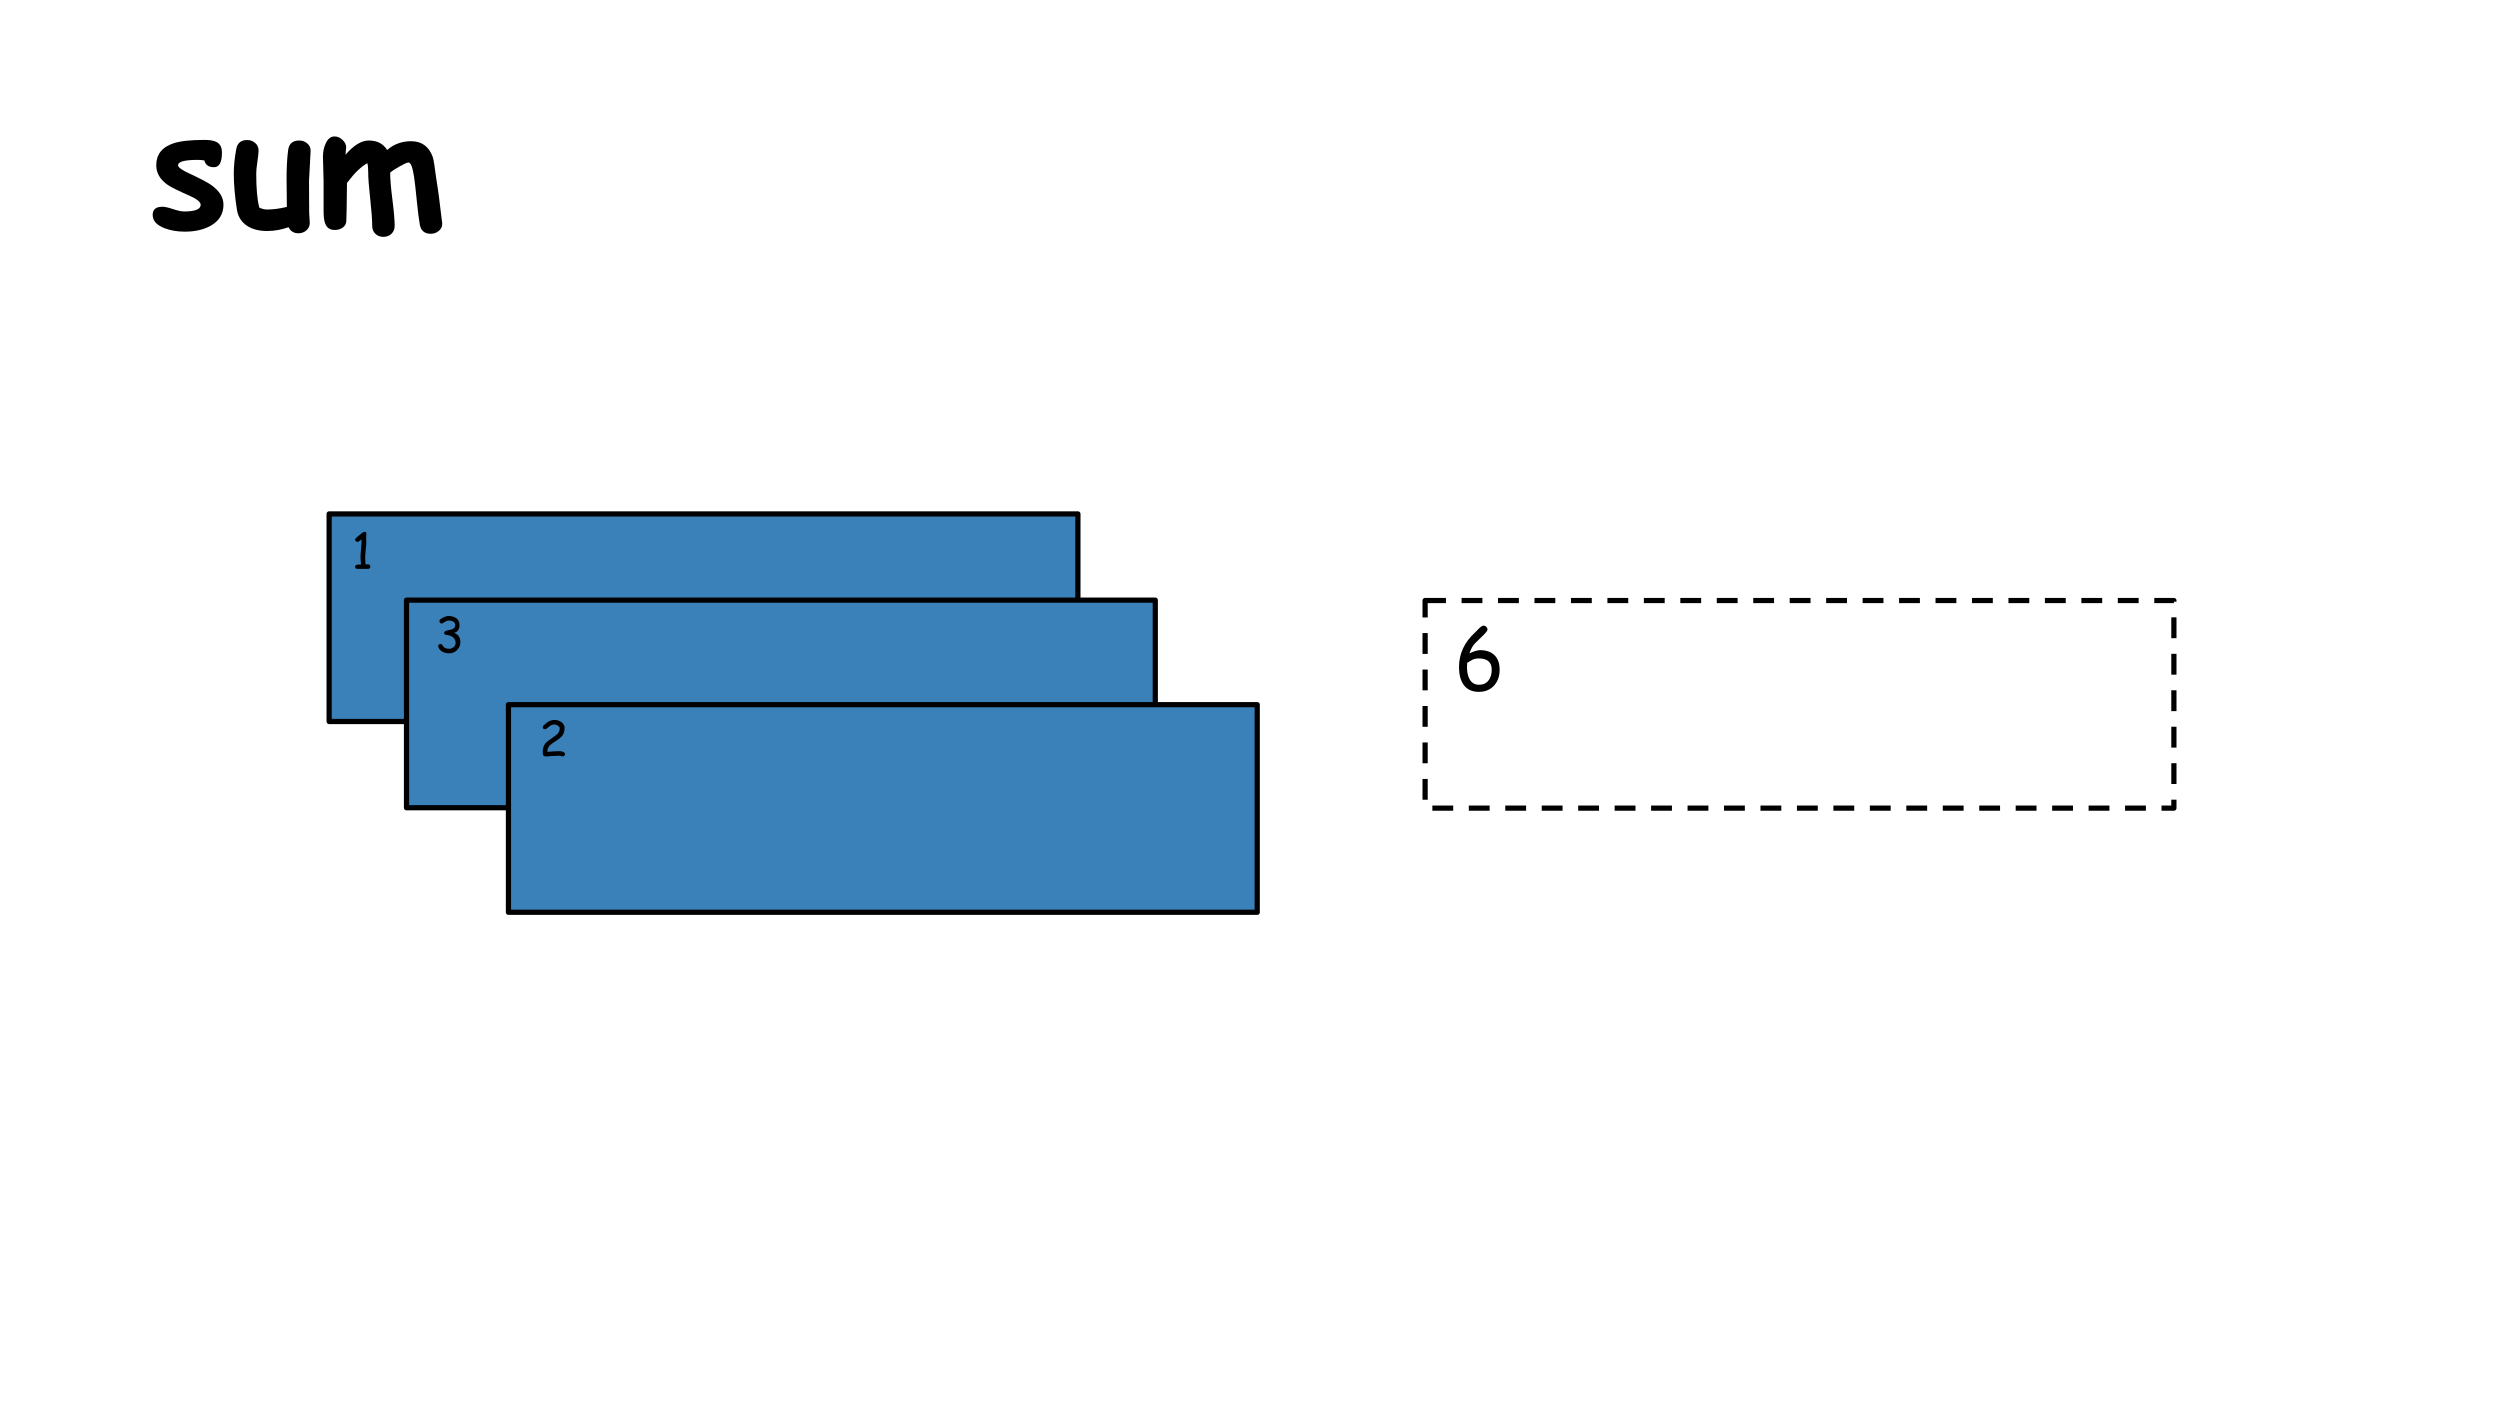
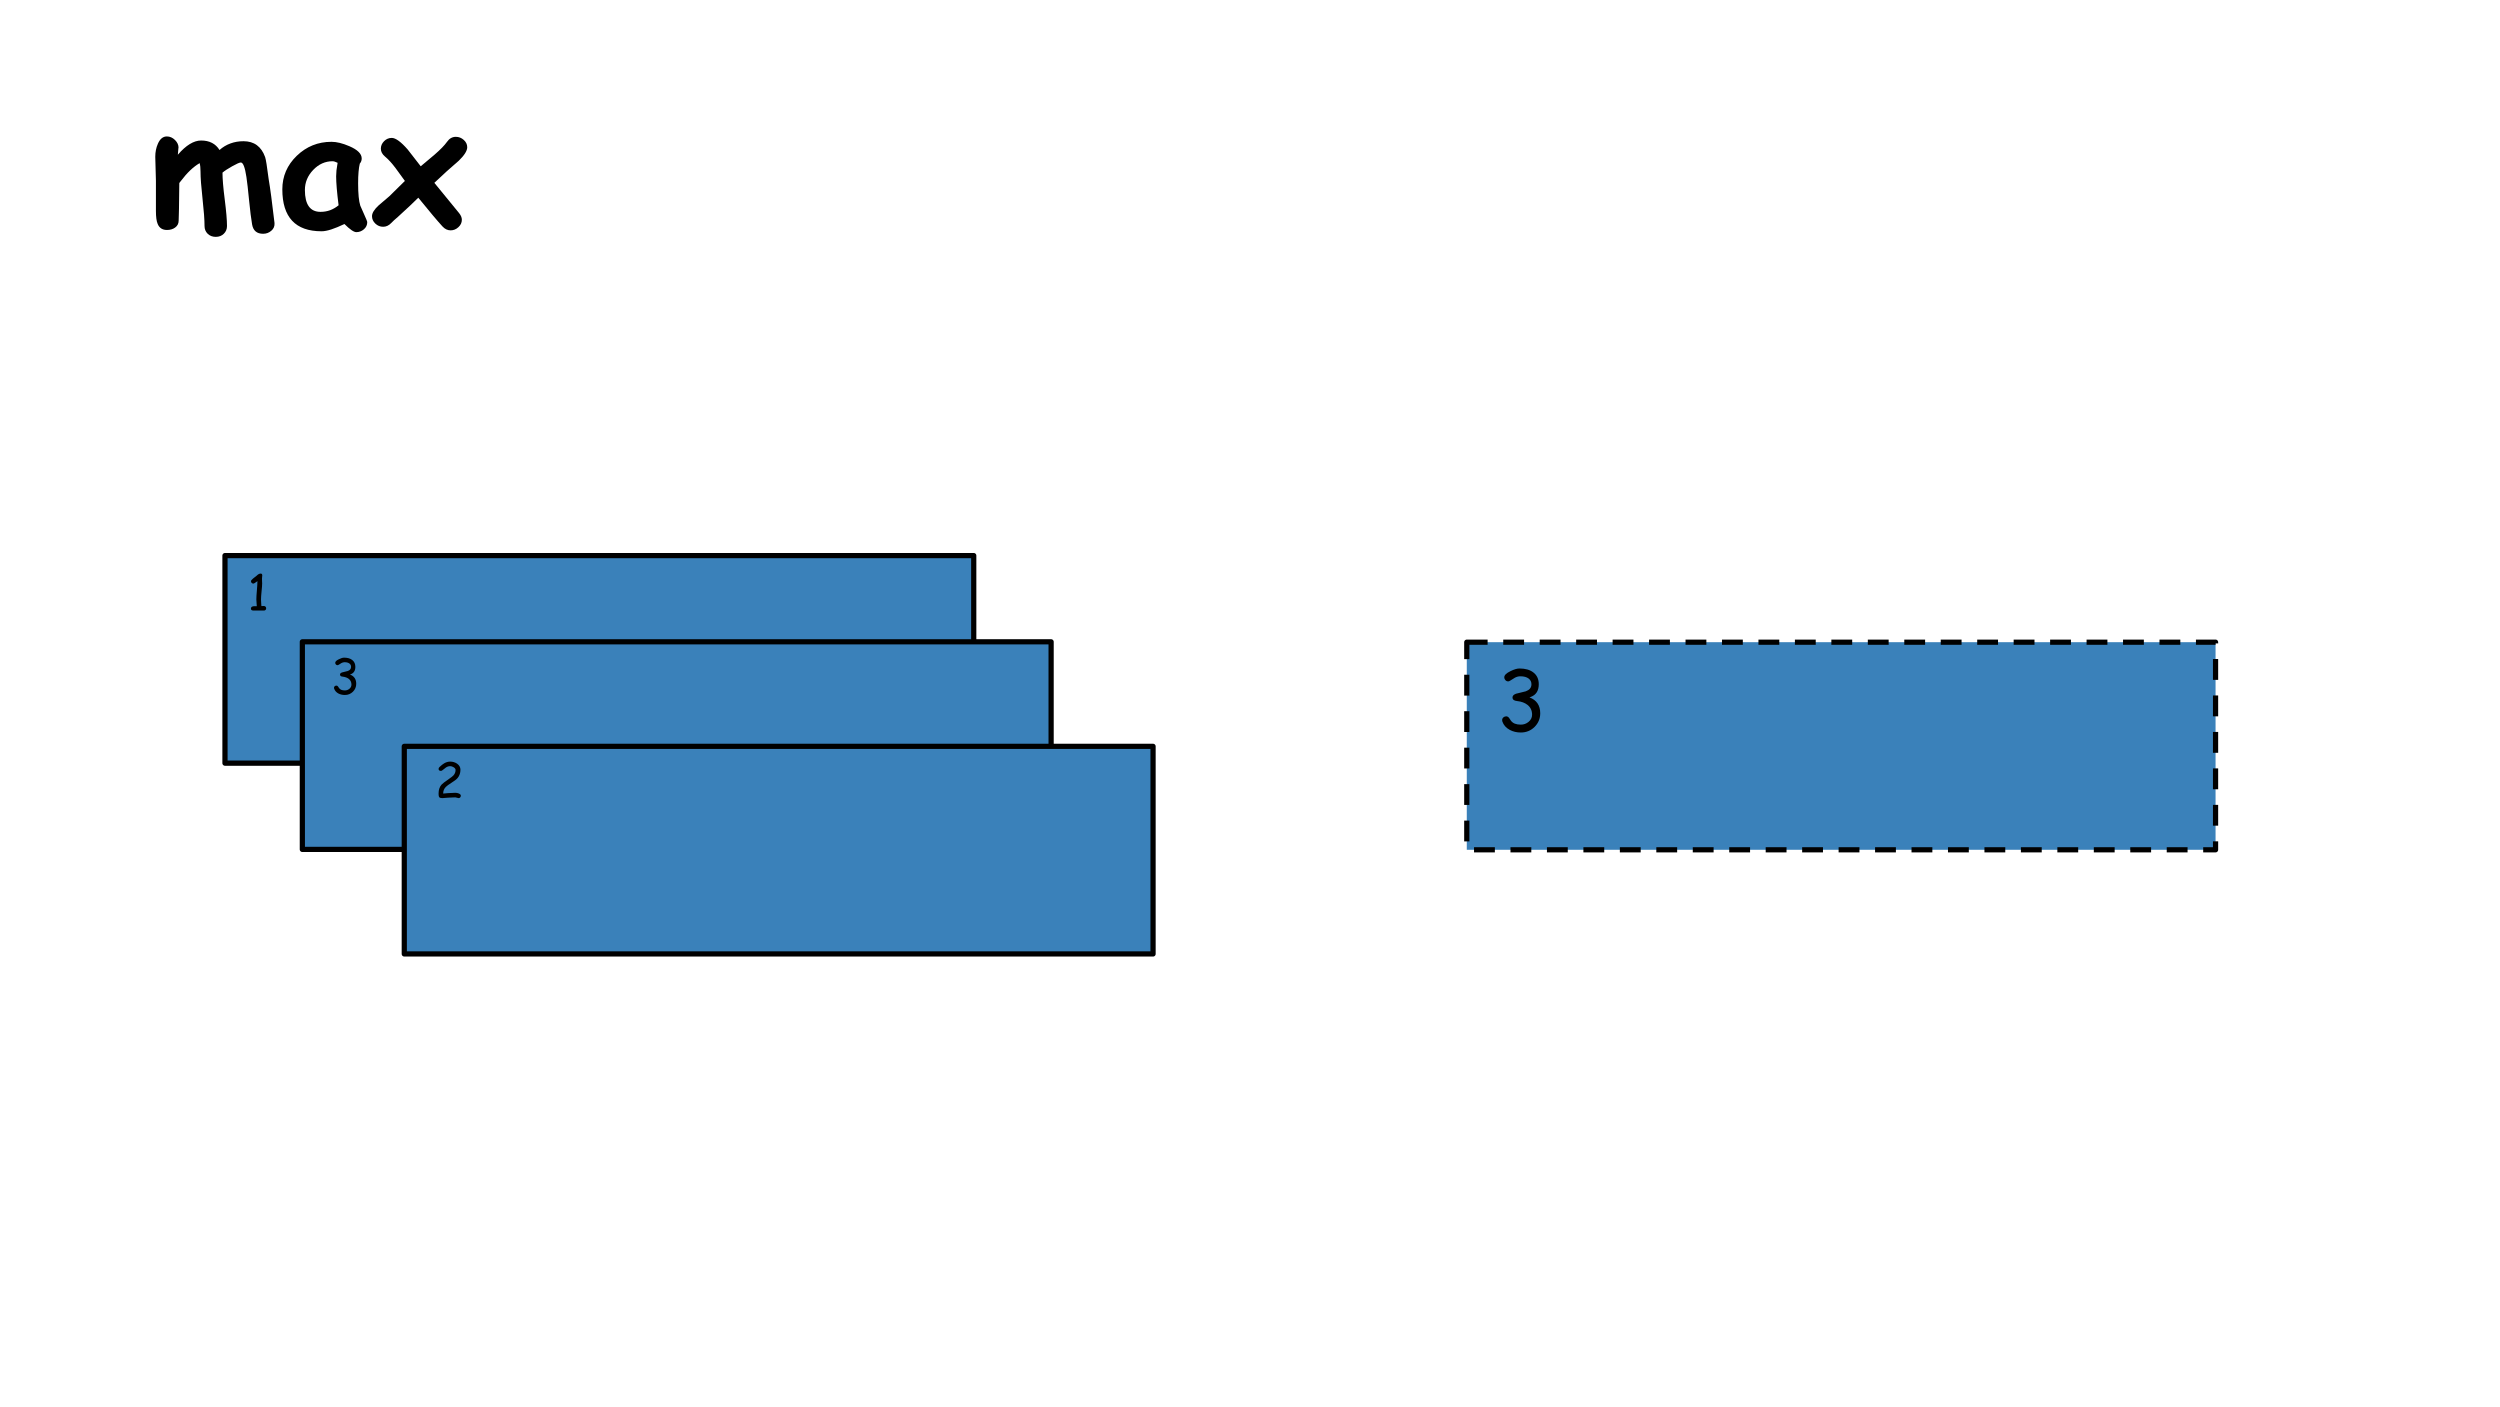
<svg xmlns="http://www.w3.org/2000/svg" xmlns:xlink="http://www.w3.org/1999/xlink" width="720pt" height="405pt" viewBox="0 0 720 405" version="1.1">
  <defs>
    <g>
      <symbol overflow="visible" id="glyph0-0">
        <path style="stroke:none;" d="M 3 0 L 3 -38.391 L 21 -38.391 L 21 0 Z M 6 -3 L 18 -3 L 18 -35.391 L 6 -35.391 Z M 6 -3 " />
      </symbol>
      <symbol overflow="visible" id="glyph0-1">
-         <path style="stroke:none;" d="M 18.891 -17.156 C 17.348 -17.156 16.422 -17.805 16.109 -19.109 C 15.484 -19.211 14.844 -19.266 14.188 -19.266 C 10.414 -19.266 8.531 -18.75 8.531 -17.719 C 8.531 -17.113 9.664 -16.297 11.938 -15.266 C 15.031 -13.836 17.125 -12.727 18.219 -11.938 C 20.477 -10.289 21.609 -8.438 21.609 -6.375 C 21.609 -3.688 20.359 -1.648 17.859 -0.266 C 15.848 0.848 13.375 1.406 10.438 1.406 C 8.352 1.406 6.453 1.086 4.734 0.453 C 2.391 -0.43 1.219 -1.723 1.219 -3.422 C 1.219 -4.984 2.148 -5.766 4.016 -5.766 C 4.734 -5.766 5.77 -5.535 7.125 -5.078 C 8.488 -4.629 9.535 -4.406 10.266 -4.406 C 13.441 -4.406 15.035 -5.047 15.047 -6.328 C 15.047 -7.129 13.945 -8.016 11.75 -8.984 C 8.531 -10.398 6.469 -11.422 5.562 -12.047 C 3.352 -13.598 2.25 -15.484 2.25 -17.703 C 2.25 -20.836 3.914 -22.953 7.25 -24.047 C 9.195 -24.691 12.164 -25.016 16.156 -25.016 C 17.719 -25.016 18.875 -24.812 19.625 -24.406 C 20.656 -23.852 21.172 -22.844 21.172 -21.375 C 21.172 -18.562 20.41 -17.156 18.891 -17.156 Z M 18.891 -17.156 " />
+         <path style="stroke:none;" d="M 8.469 -20.75 C 10.82 -23.477 13.055 -24.844 15.172 -24.844 C 17.578 -24.844 19.344 -23.93 20.469 -22.109 C 21.414 -22.953 22.469 -23.582 23.625 -24 C 24.781 -24.426 26.031 -24.641 27.375 -24.641 C 30.438 -24.641 32.516 -23.113 33.609 -20.062 C 33.828 -19.438 34.164 -17.32 34.625 -13.719 C 35.062 -11.188 35.625 -6.969 36.312 -1.062 C 36.375 -0.164 36.066 0.566 35.391 1.141 C 34.723 1.723 33.938 2.016 33.031 2.016 C 31.227 2.016 30.172 1.125 29.859 -0.656 C 29.578 -2.27 29.289 -4.547 29 -7.484 C 28.688 -10.703 28.426 -12.984 28.219 -14.328 C 27.801 -17.117 27.266 -18.516 26.609 -18.516 C 26.242 -18.516 25.422 -18.156 24.141 -17.438 C 22.859 -16.719 21.922 -16.102 21.328 -15.594 C 21.328 -13.812 21.539 -11.25 21.969 -7.906 C 22.406 -4.477 22.625 -1.914 22.625 -0.219 C 22.625 0.676 22.316 1.422 21.703 2.016 C 21.098 2.609 20.328 2.906 19.391 2.906 C 18.453 2.906 17.676 2.609 17.062 2.016 C 16.457 1.422 16.156 0.676 16.156 -0.219 C 16.156 -2 15.961 -4.617 15.578 -8.078 C 15.191 -11.535 15 -14.156 15 -15.938 C 15 -16.938 14.914 -17.734 14.75 -18.328 C 12.938 -17.285 11.113 -15.547 9.281 -13.109 C 9.207 -12.992 9.078 -12.828 8.891 -12.609 C 8.828 -9.453 8.797 -6.977 8.797 -5.188 C 8.797 -4.75 8.781 -4.156 8.75 -3.406 C 8.719 -2.664 8.703 -2.117 8.703 -1.766 C 8.703 -0.922 8.359 -0.254 7.672 0.234 C 7.047 0.691 6.27 0.922 5.344 0.922 C 4.02 0.922 3.125 0.336 2.656 -0.828 C 2.32 -1.609 2.156 -2.848 2.156 -4.547 L 2.156 -13.266 C 2.156 -14.047 2.125 -15.191 2.062 -16.703 C 2 -18.211 1.969 -19.359 1.969 -20.141 C 1.969 -21.523 2.219 -22.781 2.719 -23.906 C 3.332 -25.312 4.191 -26.016 5.297 -26.016 C 6.172 -26.016 6.953 -25.676 7.641 -25 C 8.328 -24.32 8.672 -23.578 8.672 -22.766 C 8.672 -23.086 8.602 -22.414 8.469 -20.75 Z M 8.469 -20.75 " />
      </symbol>
      <symbol overflow="visible" id="glyph0-2">
-         <path style="stroke:none;" d="M 22.922 -13.547 C 22.922 -12.504 22.926 -10.926 22.938 -8.812 C 22.957 -6.707 22.969 -5.129 22.969 -4.078 C 22.969 -3.754 22.992 -3.266 23.047 -2.609 C 23.109 -1.961 23.141 -1.477 23.141 -1.156 C 23.141 -0.27 22.82 0.453 22.188 1.016 C 21.551 1.586 20.773 1.875 19.859 1.875 C 18.555 1.875 17.609 1.289 17.016 0.125 C 15.016 0.852 12.945 1.219 10.812 1.219 C 8.594 1.219 6.723 0.75 5.203 -0.188 C 3.504 -1.27 2.488 -2.844 2.156 -4.906 C 1.551 -8.812 1.25 -12.301 1.25 -15.375 C 1.25 -17.406 1.484 -19.727 1.953 -22.344 C 2.266 -24.102 3.316 -24.984 5.109 -24.984 C 6.016 -24.984 6.785 -24.695 7.422 -24.125 C 8.066 -23.562 8.391 -22.844 8.391 -21.969 C 8.391 -21.281 8.273 -20.203 8.047 -18.734 C 7.828 -17.266 7.719 -16.145 7.719 -15.375 C 7.719 -13.176 7.789 -11.25 7.938 -9.594 C 8.082 -7.945 8.305 -6.586 8.609 -5.516 C 8.992 -5.336 9.367 -5.203 9.734 -5.109 C 10.109 -5.016 10.469 -4.969 10.812 -4.969 C 12.539 -4.969 14.445 -5.219 16.531 -5.719 C 16.531 -6.926 16.52 -8.297 16.5 -9.828 C 16.469 -11.648 16.453 -12.961 16.453 -13.766 C 16.453 -16.961 16.602 -19.727 16.906 -22.062 C 17.133 -23.914 18.195 -24.844 20.094 -24.844 C 21.008 -24.844 21.797 -24.551 22.453 -23.969 C 23.109 -23.395 23.414 -22.672 23.375 -21.797 C 23.07 -15.848 22.922 -13.098 22.922 -13.547 Z M 22.922 -13.547 " />
+         <path style="stroke:none;" d="M 22.625 1.547 C 21.906 1.547 20.766 0.766 19.203 -0.797 C 17.766 -0.109 16.5 0.41 15.406 0.766 C 14.312 1.117 13.379 1.297 12.609 1.297 C 8.848 1.297 6.023 0.285 4.141 -1.734 C 2.254 -3.754 1.312 -6.77 1.312 -10.781 C 1.312 -14.551 2.703 -17.773 5.484 -20.453 C 8.266 -23.129 11.594 -24.469 15.469 -24.469 C 16.957 -24.469 18.676 -24.047 20.625 -23.203 C 22.988 -22.191 24.172 -21.016 24.172 -19.672 C 24.172 -19.109 23.988 -18.613 23.625 -18.188 C 23.469 -17.562 23.348 -16.773 23.266 -15.828 C 23.18 -14.891 23.141 -13.785 23.141 -12.516 C 23.141 -9.535 23.348 -7.391 23.766 -6.078 C 23.816 -5.93 24.176 -5.117 24.844 -3.641 C 25.457 -2.297 25.766 -1.531 25.766 -1.344 C 25.766 -0.508 25.445 0.176 24.812 0.719 C 24.176 1.27 23.445 1.547 22.625 1.547 Z M 16.812 -14.531 C 16.812 -15.031 16.844 -15.602 16.906 -16.25 C 16.977 -16.906 17.086 -17.629 17.234 -18.422 C 16.922 -18.578 16.641 -18.691 16.391 -18.766 C 16.148 -18.836 15.945 -18.875 15.781 -18.875 C 13.656 -18.875 11.797 -18.039 10.203 -16.375 C 8.609 -14.707 7.812 -12.781 7.812 -10.594 C 7.812 -8.5 8.188 -6.926 8.938 -5.875 C 9.688 -4.82 10.812 -4.297 12.312 -4.297 C 13.281 -4.297 14.195 -4.453 15.062 -4.766 C 15.926 -5.086 16.742 -5.562 17.516 -6.188 C 17.047 -9.906 16.812 -12.688 16.812 -14.531 Z M 16.812 -14.531 " />
      </symbol>
      <symbol overflow="visible" id="glyph0-3">
-         <path style="stroke:none;" d="M 8.469 -20.75 C 10.82 -23.477 13.055 -24.844 15.172 -24.844 C 17.578 -24.844 19.344 -23.93 20.469 -22.109 C 21.414 -22.953 22.469 -23.582 23.625 -24 C 24.781 -24.426 26.031 -24.641 27.375 -24.641 C 30.438 -24.641 32.516 -23.113 33.609 -20.062 C 33.828 -19.438 34.164 -17.32 34.625 -13.719 C 35.062 -11.188 35.625 -6.969 36.312 -1.062 C 36.375 -0.164 36.066 0.566 35.391 1.141 C 34.723 1.723 33.938 2.016 33.031 2.016 C 31.227 2.016 30.172 1.125 29.859 -0.656 C 29.578 -2.27 29.289 -4.547 29 -7.484 C 28.688 -10.703 28.426 -12.984 28.219 -14.328 C 27.801 -17.117 27.266 -18.516 26.609 -18.516 C 26.242 -18.516 25.422 -18.156 24.141 -17.438 C 22.859 -16.719 21.922 -16.102 21.328 -15.594 C 21.328 -13.812 21.539 -11.25 21.969 -7.906 C 22.406 -4.477 22.625 -1.914 22.625 -0.219 C 22.625 0.676 22.316 1.422 21.703 2.016 C 21.098 2.609 20.328 2.906 19.391 2.906 C 18.453 2.906 17.676 2.609 17.062 2.016 C 16.457 1.422 16.156 0.676 16.156 -0.219 C 16.156 -2 15.961 -4.617 15.578 -8.078 C 15.191 -11.535 15 -14.156 15 -15.938 C 15 -16.938 14.914 -17.734 14.75 -18.328 C 12.938 -17.285 11.113 -15.547 9.281 -13.109 C 9.207 -12.992 9.078 -12.828 8.891 -12.609 C 8.828 -9.453 8.797 -6.977 8.797 -5.188 C 8.797 -4.75 8.781 -4.156 8.75 -3.406 C 8.719 -2.664 8.703 -2.117 8.703 -1.766 C 8.703 -0.922 8.359 -0.254 7.672 0.234 C 7.047 0.691 6.27 0.922 5.344 0.922 C 4.02 0.922 3.125 0.336 2.656 -0.828 C 2.32 -1.609 2.156 -2.848 2.156 -4.547 L 2.156 -13.266 C 2.156 -14.047 2.125 -15.191 2.062 -16.703 C 2 -18.211 1.969 -19.359 1.969 -20.141 C 1.969 -21.523 2.219 -22.781 2.719 -23.906 C 3.332 -25.312 4.191 -26.016 5.297 -26.016 C 6.172 -26.016 6.953 -25.676 7.641 -25 C 8.328 -24.32 8.672 -23.578 8.672 -22.766 C 8.672 -23.086 8.602 -22.414 8.469 -20.75 Z M 8.469 -20.75 " />
+         <path style="stroke:none;" d="M 25.484 -19.016 C 24.586 -18.242 23.438 -17.234 22.031 -15.984 L 18.453 -12.656 L 25.594 -3.922 C 26.113 -3.273 26.375 -2.641 26.375 -2.016 C 26.375 -1.203 26.047 -0.492 25.391 0.109 C 24.734 0.723 23.984 1.031 23.141 1.031 C 22.266 1.031 21.484 0.656 20.797 -0.094 C 19.391 -1.625 17.066 -4.383 13.828 -8.375 C 12.566 -7.102 10.609 -5.258 7.953 -2.844 C 7.109 -2.133 6.469 -1.547 6.031 -1.078 C 5.344 -0.359 4.566 0 3.703 0 C 2.859 0 2.113 -0.301 1.469 -0.906 C 0.82 -1.52 0.5 -2.234 0.5 -3.047 C 0.5 -3.953 1.141 -4.992 2.422 -6.172 C 3.453 -7.055 4.484 -7.938 5.516 -8.812 C 6.461 -9.77 7.945 -11.234 9.969 -13.203 C 9.094 -14.422 8.207 -15.641 7.312 -16.859 C 6.238 -18.297 5.223 -19.41 4.266 -20.203 C 3.453 -20.879 3.047 -21.641 3.047 -22.484 C 3.047 -23.297 3.352 -24.016 3.969 -24.641 C 4.594 -25.273 5.332 -25.594 6.188 -25.594 C 7.301 -25.594 8.832 -24.477 10.781 -22.25 L 14.531 -17.422 C 15.875 -18.547 17.211 -19.672 18.547 -20.797 C 20.203 -22.234 21.391 -23.457 22.109 -24.469 C 22.773 -25.426 23.625 -25.906 24.656 -25.906 C 25.5 -25.906 26.254 -25.609 26.922 -25.016 C 27.586 -24.422 27.922 -23.719 27.922 -22.906 C 27.922 -21.883 27.109 -20.586 25.484 -19.016 Z M 25.484 -19.016 " />
      </symbol>
      <symbol overflow="visible" id="glyph1-0">
        <path style="stroke:none;" d="M 0.875 0 L 0.875 -11.203 L 6.125 -11.203 L 6.125 0 Z M 1.75 -0.875 L 5.25 -0.875 L 5.25 -10.328 L 1.75 -10.328 Z M 1.75 -0.875 " />
      </symbol>
      <symbol overflow="visible" id="glyph1-1">
        <path style="stroke:none;" d="M 4.812 0 L 2.094 0 C 1.781 0 1.555 -0.02 1.422 -0.062 C 1.191 -0.145 1.078 -0.316 1.078 -0.578 C 1.078 -1.035 1.438 -1.266 2.156 -1.266 L 2.484 -1.266 L 2.766 -1.25 C 2.766 -1.469 2.742 -1.789 2.703 -2.219 C 2.66 -2.645 2.641 -2.969 2.641 -3.188 C 2.641 -3.758 2.691 -4.641 2.797 -5.828 C 2.898 -6.984 2.953 -7.863 2.953 -8.469 C 2.336 -8 1.945 -7.766 1.781 -7.766 C 1.594 -7.766 1.43 -7.832 1.297 -7.969 C 1.16 -8.102 1.094 -8.258 1.094 -8.438 C 1.094 -8.645 1.289 -8.906 1.688 -9.219 C 1.938 -9.383 2.285 -9.66 2.734 -10.047 C 3.141 -10.453 3.523 -10.656 3.891 -10.656 C 4.191 -10.656 4.344 -10.477 4.344 -10.125 C 4.344 -10.02 4.328 -9.863 4.297 -9.656 C 4.273 -9.457 4.266 -9.301 4.266 -9.188 C 4.266 -9.039 4.27 -8.812 4.281 -8.5 C 4.301 -8.195 4.312 -7.973 4.312 -7.828 C 4.312 -7.305 4.254 -6.531 4.141 -5.5 C 4.035 -4.469 3.984 -3.695 3.984 -3.188 C 3.984 -2.926 4 -2.602 4.031 -2.219 C 4.07 -1.844 4.094 -1.535 4.094 -1.297 L 4.812 -1.312 C 5 -1.312 5.156 -1.25 5.281 -1.125 C 5.406 -1 5.469 -0.844 5.469 -0.656 C 5.469 -0.457 5.406 -0.297 5.281 -0.172 C 5.156 -0.055 5 0 4.812 0 Z M 4.812 0 " />
      </symbol>
      <symbol overflow="visible" id="glyph1-2">
        <path style="stroke:none;" d="M 4.141 0.312 C 3.453 0.312 2.832 0.172 2.281 -0.109 C 1.664 -0.441 1.254 -0.91 1.047 -1.516 C 1.016 -1.598 1 -1.676 1 -1.75 C 1 -1.938 1.066 -2.086 1.203 -2.203 C 1.348 -2.328 1.508 -2.391 1.688 -2.391 C 1.875 -2.391 2.031 -2.305 2.156 -2.141 L 2.469 -1.672 C 2.633 -1.441 2.859 -1.27 3.141 -1.156 C 3.422 -1.051 3.754 -1 4.141 -1 C 4.629 -1 5.062 -1.156 5.438 -1.469 C 5.832 -1.789 6.031 -2.191 6.031 -2.672 C 6.031 -3.359 5.781 -3.906 5.281 -4.312 C 4.832 -4.664 4.238 -4.883 3.5 -4.969 C 2.988 -5.008 2.734 -5.211 2.734 -5.578 C 2.734 -5.848 2.938 -6.051 3.344 -6.188 L 4.969 -6.594 C 5.281 -6.707 5.516 -6.859 5.672 -7.047 C 5.836 -7.242 5.922 -7.484 5.922 -7.766 C 5.93 -8.172 5.781 -8.492 5.469 -8.734 C 5.133 -8.992 4.664 -9.125 4.062 -9.125 C 3.75 -9.125 3.445 -9.047 3.156 -8.891 L 2.391 -8.406 C 2.234 -8.312 2.113 -8.266 2.031 -8.266 C 1.844 -8.266 1.68 -8.332 1.547 -8.469 C 1.422 -8.613 1.359 -8.773 1.359 -8.953 C 1.359 -9.305 1.707 -9.648 2.406 -9.984 C 3.008 -10.285 3.508 -10.438 3.906 -10.438 C 4.883 -10.438 5.66 -10.219 6.234 -9.781 C 6.848 -9.312 7.156 -8.648 7.156 -7.797 C 7.156 -6.723 6.723 -6.016 5.859 -5.672 C 5.785 -5.641 5.695 -5.609 5.594 -5.578 C 6.195 -5.359 6.648 -5.023 6.953 -4.578 C 7.254 -4.129 7.406 -3.57 7.406 -2.906 C 7.406 -2.008 7.086 -1.25 6.453 -0.625 C 5.816 0 5.047 0.312 4.141 0.312 Z M 4.141 0.312 " />
      </symbol>
      <symbol overflow="visible" id="glyph1-3">
        <path style="stroke:none;" d="M 6.891 0.016 C 6.773 0.016 6.613 -0.02 6.406 -0.094 C 6.195 -0.164 6.039 -0.203 5.938 -0.203 C 5.695 -0.203 5.344 -0.188 4.875 -0.156 C 4.414 -0.125 4.066 -0.109 3.828 -0.109 C 3.648 -0.109 3.383 -0.086 3.031 -0.047 C 2.688 -0.004 2.426 0.016 2.25 0.016 C 2.207 0.016 2.133 0.008 2.031 0 C 1.938 -0.02 1.863 -0.031 1.812 -0.031 C 1.5 -0.031 1.297 -0.188 1.203 -0.5 C 1.148 -0.656 1.125 -0.926 1.125 -1.312 C 1.125 -2.375 1.41 -3.227 1.984 -3.875 C 2.254 -4.176 2.969 -4.723 4.125 -5.516 C 4.781 -5.961 5.219 -6.312 5.438 -6.562 C 5.82 -7 6.016 -7.508 6.016 -8.094 C 6.016 -8.383 5.828 -8.645 5.453 -8.875 C 5.117 -9.082 4.797 -9.188 4.484 -9.188 C 4.055 -9.188 3.656 -9.066 3.281 -8.828 L 2.297 -8.062 C 2.109 -7.906 1.953 -7.828 1.828 -7.828 C 1.359 -7.828 1.125 -8.016 1.125 -8.391 C 1.125 -8.598 1.211 -8.781 1.391 -8.938 C 1.922 -9.438 2.383 -9.801 2.781 -10.031 C 3.332 -10.344 3.898 -10.5 4.484 -10.5 C 5.211 -10.5 5.867 -10.301 6.453 -9.906 C 7.098 -9.445 7.422 -8.863 7.422 -8.156 C 7.422 -7.695 7.352 -7.27 7.219 -6.875 C 7.094 -6.488 6.895 -6.129 6.625 -5.797 C 6.281 -5.391 5.703 -4.938 4.891 -4.438 C 4.035 -3.895 3.473 -3.484 3.203 -3.203 C 2.691 -2.68 2.441 -2.047 2.453 -1.297 L 3.859 -1.422 C 4.828 -1.484 5.52 -1.516 5.938 -1.516 C 6.281 -1.516 6.609 -1.453 6.922 -1.328 C 7.328 -1.172 7.531 -0.953 7.531 -0.672 C 7.531 -0.492 7.469 -0.332 7.344 -0.188 C 7.227 -0.051 7.078 0.016 6.891 0.016 Z M 6.891 0.016 " />
      </symbol>
      <symbol overflow="visible" id="glyph2-0">
        <path style="stroke:none;" d="M 1.5 0 L 1.5 -19.203 L 10.5 -19.203 L 10.5 0 Z M 3 -1.5 L 9 -1.5 L 9 -17.703 L 3 -17.703 Z M 3 -1.5 " />
      </symbol>
      <symbol overflow="visible" id="glyph2-1">
-         <path style="stroke:none;" d="M 7 0.844 C 4.957 0.844 3.457 0.098 2.5 -1.391 C 1.695 -2.617 1.297 -4.258 1.297 -6.312 C 1.297 -10.164 2.863 -13.508 6 -16.344 L 7.109 -17.469 C 7.641 -17.977 8.047 -18.234 8.328 -18.234 C 8.641 -18.234 8.91 -18.117 9.141 -17.891 C 9.379 -17.672 9.5 -17.41 9.5 -17.109 C 9.52 -16.828 9.125 -16.285 8.312 -15.484 L 5.922 -13.156 C 5.285 -12.508 4.742 -11.539 4.297 -10.25 C 4.973 -10.562 5.562 -10.789 6.062 -10.938 C 6.57 -11.094 6.992 -11.172 7.328 -11.172 C 9.148 -11.172 10.551 -10.68 11.531 -9.703 C 12.508 -8.723 13 -7.344 13 -5.562 C 13 -3.695 12.473 -2.176 11.422 -1 C 10.316 0.227 8.844 0.844 7 0.844 Z M 7 -8.781 C 6.32 -8.781 5.719 -8.66 5.188 -8.422 C 4.988 -8.328 4.477 -8.031 3.656 -7.531 C 3.613 -7.113 3.594 -6.707 3.594 -6.312 C 3.594 -4.906 3.828 -3.766 4.297 -2.891 C 4.891 -1.766 5.812 -1.203 7.062 -1.203 C 8.25 -1.203 9.164 -1.625 9.812 -2.469 C 10.414 -3.25 10.719 -4.281 10.719 -5.562 C 10.719 -6.633 10.406 -7.438 9.781 -7.969 C 9.164 -8.508 8.238 -8.781 7 -8.781 Z M 7 -8.781 " />
+         <path style="stroke:none;" d="M 7.094 0.547 C 5.914 0.547 4.859 0.297 3.922 -0.203 C 2.859 -0.773 2.145 -1.578 1.781 -2.609 C 1.738 -2.742 1.719 -2.879 1.719 -3.016 C 1.719 -3.328 1.832 -3.586 2.062 -3.797 C 2.301 -4.004 2.578 -4.109 2.891 -4.109 C 3.203 -4.109 3.473 -3.961 3.703 -3.672 L 4.25 -2.859 C 4.531 -2.473 4.906 -2.188 5.375 -2 C 5.852 -1.812 6.426 -1.719 7.094 -1.719 C 7.945 -1.719 8.691 -1.984 9.328 -2.516 C 10.004 -3.078 10.344 -3.766 10.344 -4.578 C 10.344 -5.754 9.91 -6.691 9.047 -7.391 C 8.285 -8.004 7.27 -8.379 6 -8.516 C 5.133 -8.598 4.703 -8.945 4.703 -9.562 C 4.703 -10.02 5.039 -10.375 5.719 -10.625 L 8.516 -11.312 C 9.055 -11.508 9.461 -11.77 9.734 -12.094 C 10.016 -12.426 10.156 -12.832 10.156 -13.312 C 10.176 -14 9.91 -14.555 9.359 -14.984 C 8.797 -15.422 8 -15.641 6.969 -15.641 C 6.438 -15.641 5.922 -15.508 5.422 -15.25 L 4.094 -14.422 C 3.832 -14.254 3.625 -14.172 3.469 -14.172 C 3.156 -14.172 2.883 -14.289 2.656 -14.531 C 2.438 -14.77 2.328 -15.039 2.328 -15.344 C 2.328 -15.957 2.926 -16.551 4.125 -17.125 C 5.164 -17.633 6.02 -17.891 6.688 -17.891 C 8.375 -17.891 9.707 -17.516 10.688 -16.766 C 11.738 -15.973 12.266 -14.836 12.266 -13.359 C 12.266 -11.523 11.523 -10.316 10.047 -9.734 C 9.91 -9.672 9.758 -9.613 9.594 -9.562 C 10.625 -9.176 11.395 -8.602 11.906 -7.844 C 12.426 -7.082 12.688 -6.133 12.688 -5 C 12.688 -3.457 12.145 -2.145 11.062 -1.062 C 9.977 0.008 8.656 0.547 7.094 0.547 Z M 7.094 0.547 " />
      </symbol>
    </g>
  </defs>
  <g id="surface138">
    <rect x="0" y="0" width="720" height="405" style="fill:rgb(100%,100%,100%);fill-opacity:1;stroke:none;" />
    <g style="fill:rgb(0%,0%,0%);fill-opacity:1;">
      <use xlink:href="#glyph0-1" x="42.75" y="65.311" />
-       <use xlink:href="#glyph0-2" x="66.078" y="65.311" />
-       <use xlink:href="#glyph0-3" x="91.038" y="65.311" />
+       <use xlink:href="#glyph0-2" x="79.998" y="65.311" />
+       <use xlink:href="#glyph0-3" x="106.638" y="65.311" />
    </g>
-     <path style="fill-rule:nonzero;fill:rgb(22.745%,50.587%,72.94%);fill-opacity:1;stroke-width:762;stroke-linecap:butt;stroke-linejoin:round;stroke:rgb(0%,0%,0%);stroke-opacity:1;stroke-miterlimit:14.336;" d="M 48154.827 75187.966 L 157702.245 75187.966 L 157702.245 105558.825 L 48154.827 105558.825 Z M 48154.827 75187.966 " transform="matrix(0.0019685,0,0,0.0019685,0,0)" />
-     <path style="fill-rule:nonzero;fill:rgb(22.745%,50.587%,72.94%);fill-opacity:1;stroke-width:762;stroke-linecap:butt;stroke-linejoin:round;stroke:rgb(0%,0%,0%);stroke-opacity:1;stroke-miterlimit:14.336;" d="M 59473.701 87804.622 L 169023.104 87804.622 L 169023.104 118177.465 L 59473.701 118177.465 Z M 59473.701 87804.622 " transform="matrix(0.0019685,0,0,0.0019685,0,0)" />
-     <path style="fill-rule:nonzero;fill:rgb(22.745%,50.587%,72.94%);fill-opacity:1;stroke-width:762;stroke-linecap:butt;stroke-linejoin:round;stroke:rgb(0%,0%,0%);stroke-opacity:1;stroke-miterlimit:14.336;" d="M 74388.263 103098.2 L 183937.666 103098.2 L 183937.666 133471.043 L 74388.263 133471.043 Z M 74388.263 103098.2 " transform="matrix(0.0019685,0,0,0.0019685,0,0)" />
+     <path style="fill-rule:nonzero;fill:rgb(22.745%,50.587%,72.94%);fill-opacity:1;stroke-width:762;stroke-linecap:butt;stroke-linejoin:round;stroke:rgb(0%,0%,0%);stroke-opacity:1;stroke-miterlimit:14.336;" d="M 32914.827 81283.966 L 142462.245 81283.966 L 142462.245 111654.825 L 32914.827 111654.825 Z M 32914.827 81283.966 " transform="matrix(0.0019685,0,0,0.0019685,0,0)" />
+     <path style="fill-rule:nonzero;fill:rgb(22.745%,50.587%,72.94%);fill-opacity:1;stroke-width:762;stroke-linecap:butt;stroke-linejoin:round;stroke:rgb(0%,0%,0%);stroke-opacity:1;stroke-miterlimit:14.336;" d="M 44233.702 93900.622 L 153783.104 93900.622 L 153783.104 124273.465 L 44233.702 124273.465 Z M 44233.702 93900.622 " transform="matrix(0.0019685,0,0,0.0019685,0,0)" />
+     <path style="fill-rule:nonzero;fill:rgb(22.745%,50.587%,72.94%);fill-opacity:1;stroke-width:762;stroke-linecap:butt;stroke-linejoin:round;stroke:rgb(0%,0%,0%);stroke-opacity:1;stroke-miterlimit:14.336;" d="M 59148.264 109194.2 L 168697.666 109194.2 L 168697.666 139567.042 L 59148.264 139567.042 Z M 59148.264 109194.2 " transform="matrix(0.0019685,0,0,0.0019685,0,0)" />
    <g style="fill:rgb(0%,0%,0%);fill-opacity:1;">
-       <use xlink:href="#glyph1-1" x="101.187" y="163.842" />
+       <use xlink:href="#glyph1-1" x="71.187" y="175.842" />
    </g>
    <g style="fill:rgb(0%,0%,0%);fill-opacity:1;">
-       <use xlink:href="#glyph1-2" x="125.187" y="187.842" />
+       <use xlink:href="#glyph1-2" x="95.187" y="199.842" />
    </g>
    <g style="fill:rgb(0%,0%,0%);fill-opacity:1;">
-       <use xlink:href="#glyph1-3" x="155.187" y="217.842" />
+       <use xlink:href="#glyph1-3" x="125.187" y="229.842" />
    </g>
-     <path style="fill:none;stroke-width:762;stroke-linecap:butt;stroke-linejoin:round;stroke:rgb(0%,0%,0%);stroke-opacity:1;stroke-dasharray:3048,2286;stroke-miterlimit:14.336;" d="M 208500.259 87858.2 L 318049.662 87858.2 L 318049.662 118231.043 L 208500.259 118231.043 Z M 208500.259 87858.2 " transform="matrix(0.0019685,0,0,0.0019685,0,0)" />
+     <path style="fill-rule:nonzero;fill:rgb(22.745%,50.587%,72.94%);fill-opacity:1;stroke-width:762;stroke-linecap:butt;stroke-linejoin:round;stroke:rgb(0%,0%,0%);stroke-opacity:1;stroke-dasharray:3048,2286;stroke-miterlimit:14.336;" d="M 214596.259 93954.2 L 324145.662 93954.2 L 324145.662 124327.043 L 214596.259 124327.043 Z M 214596.259 93954.2 " transform="matrix(0.0019685,0,0,0.0019685,0,0)" />
    <g style="fill:rgb(0%,0%,0%);fill-opacity:1;">
-       <use xlink:href="#glyph2-1" x="418.898" y="198.414" />
+       <use xlink:href="#glyph2-1" x="430.898" y="210.414" />
    </g>
  </g>
</svg>
